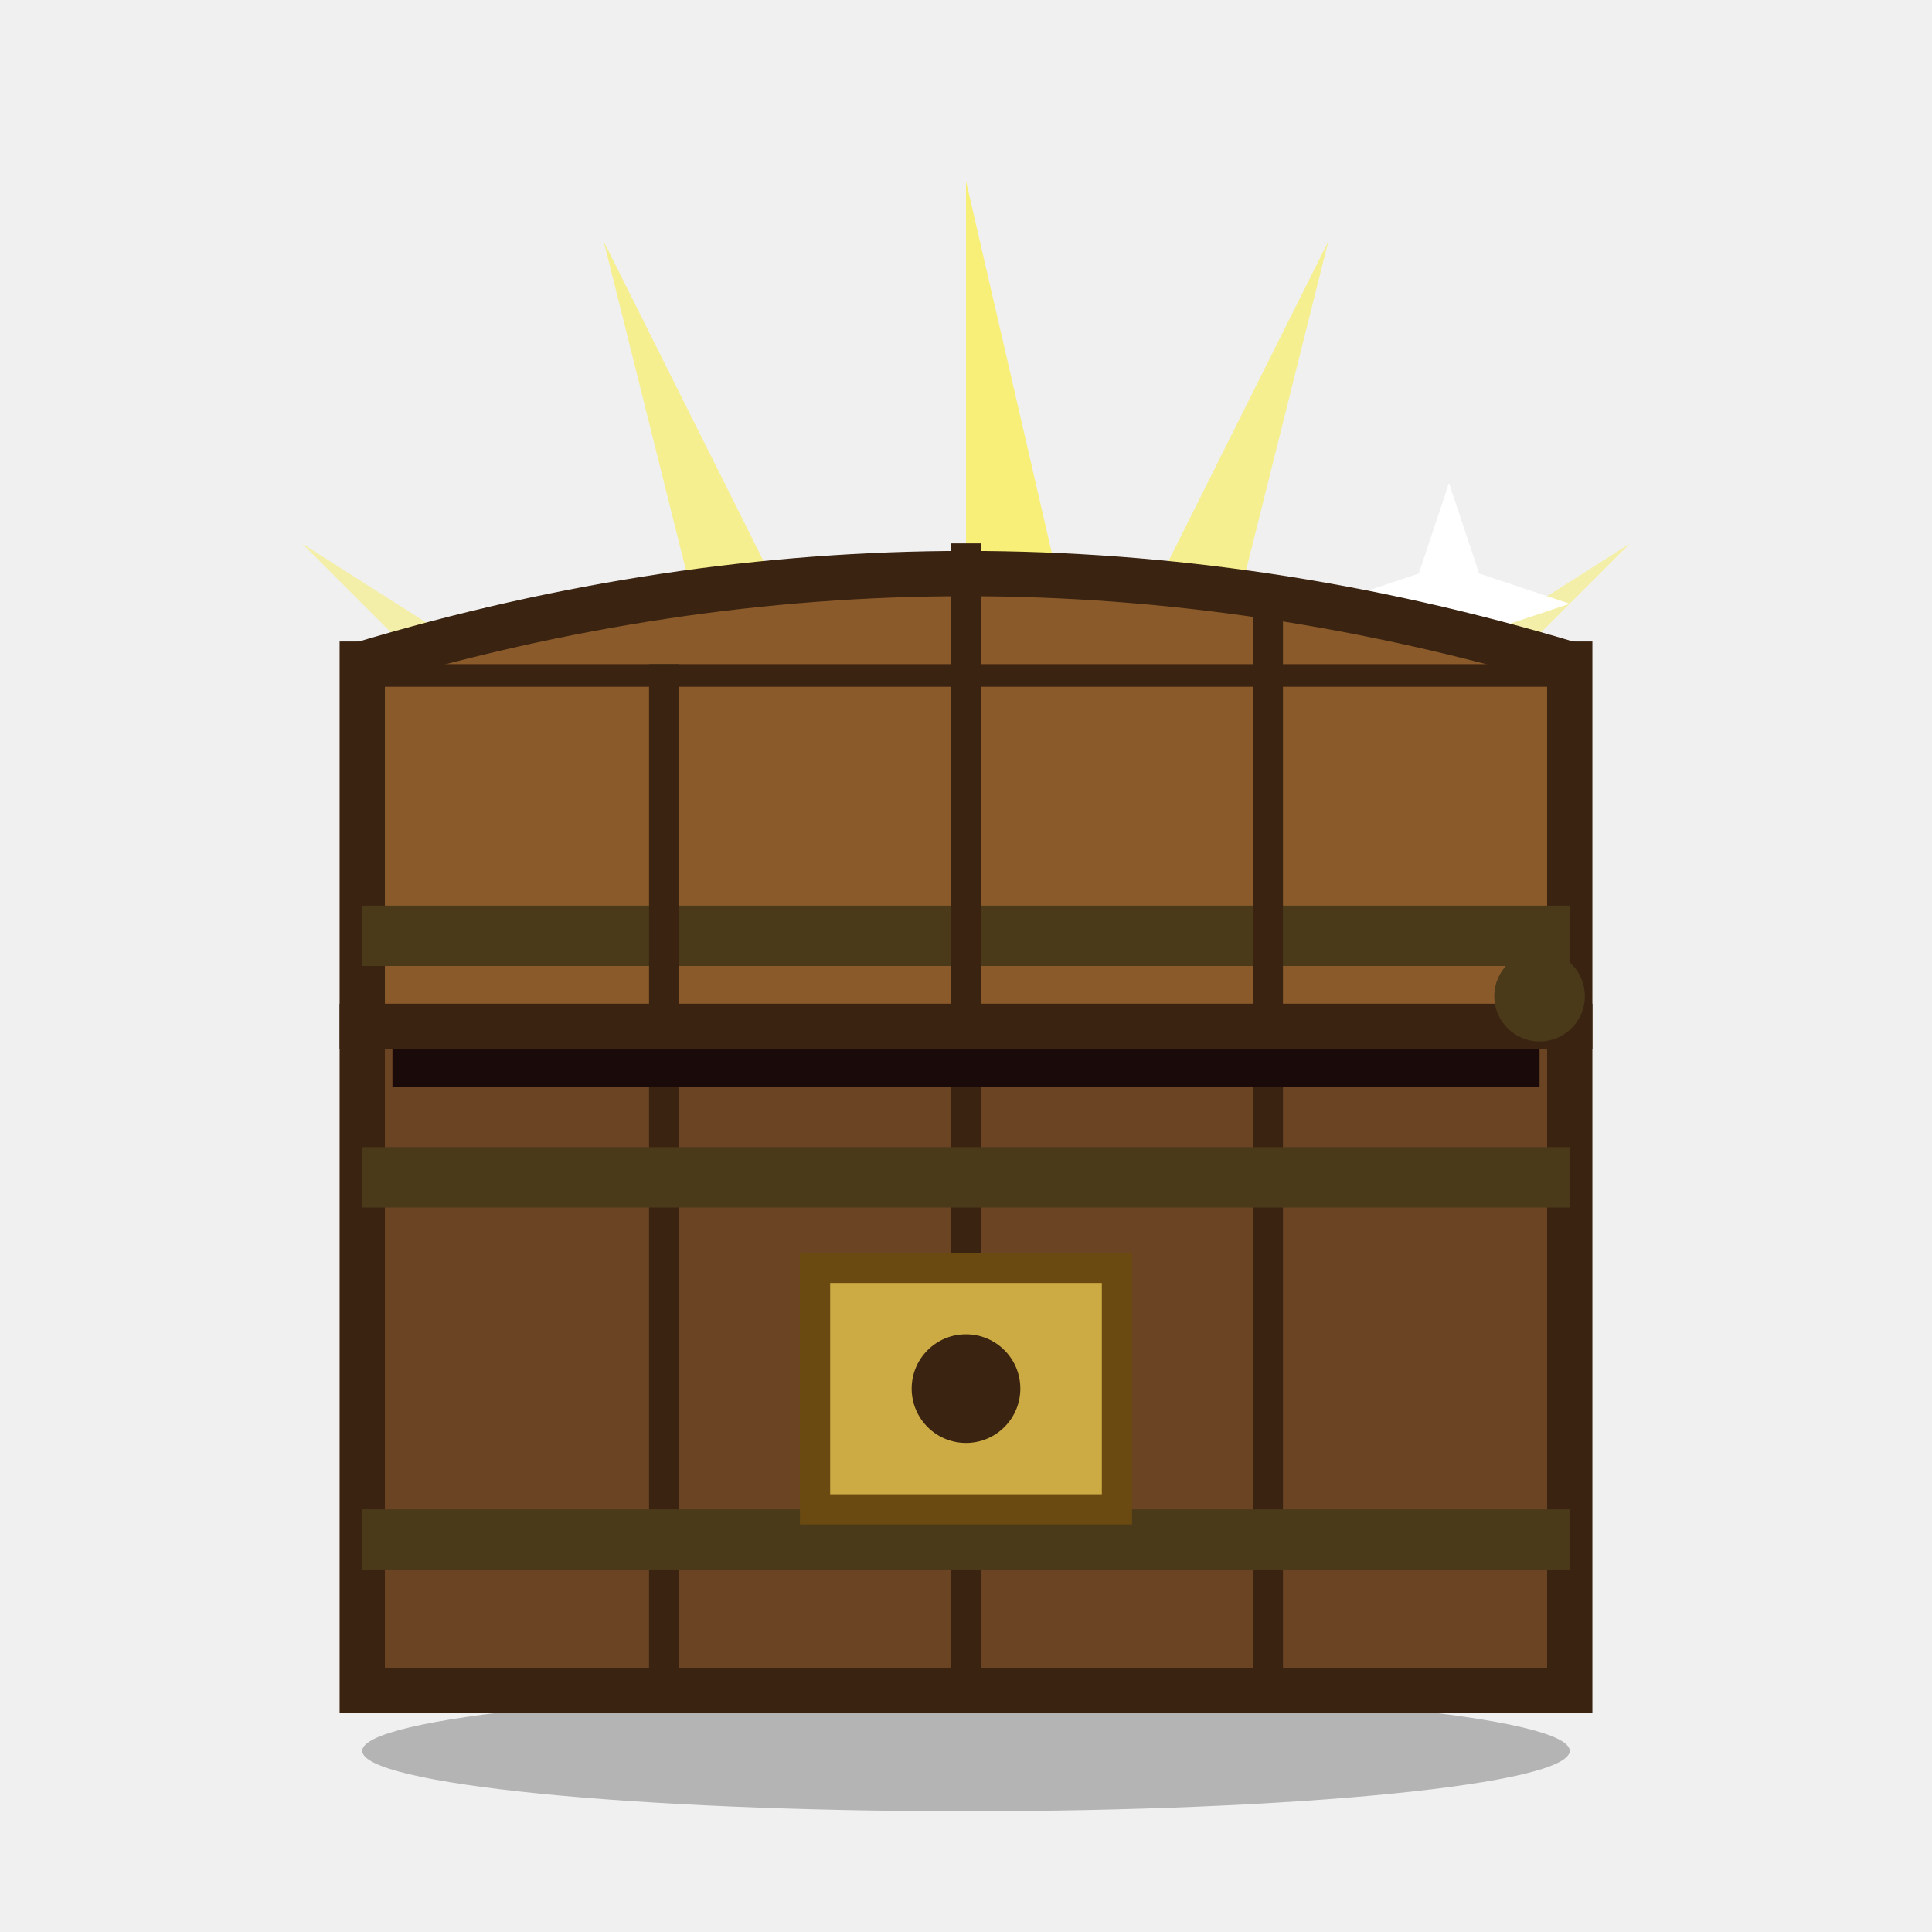
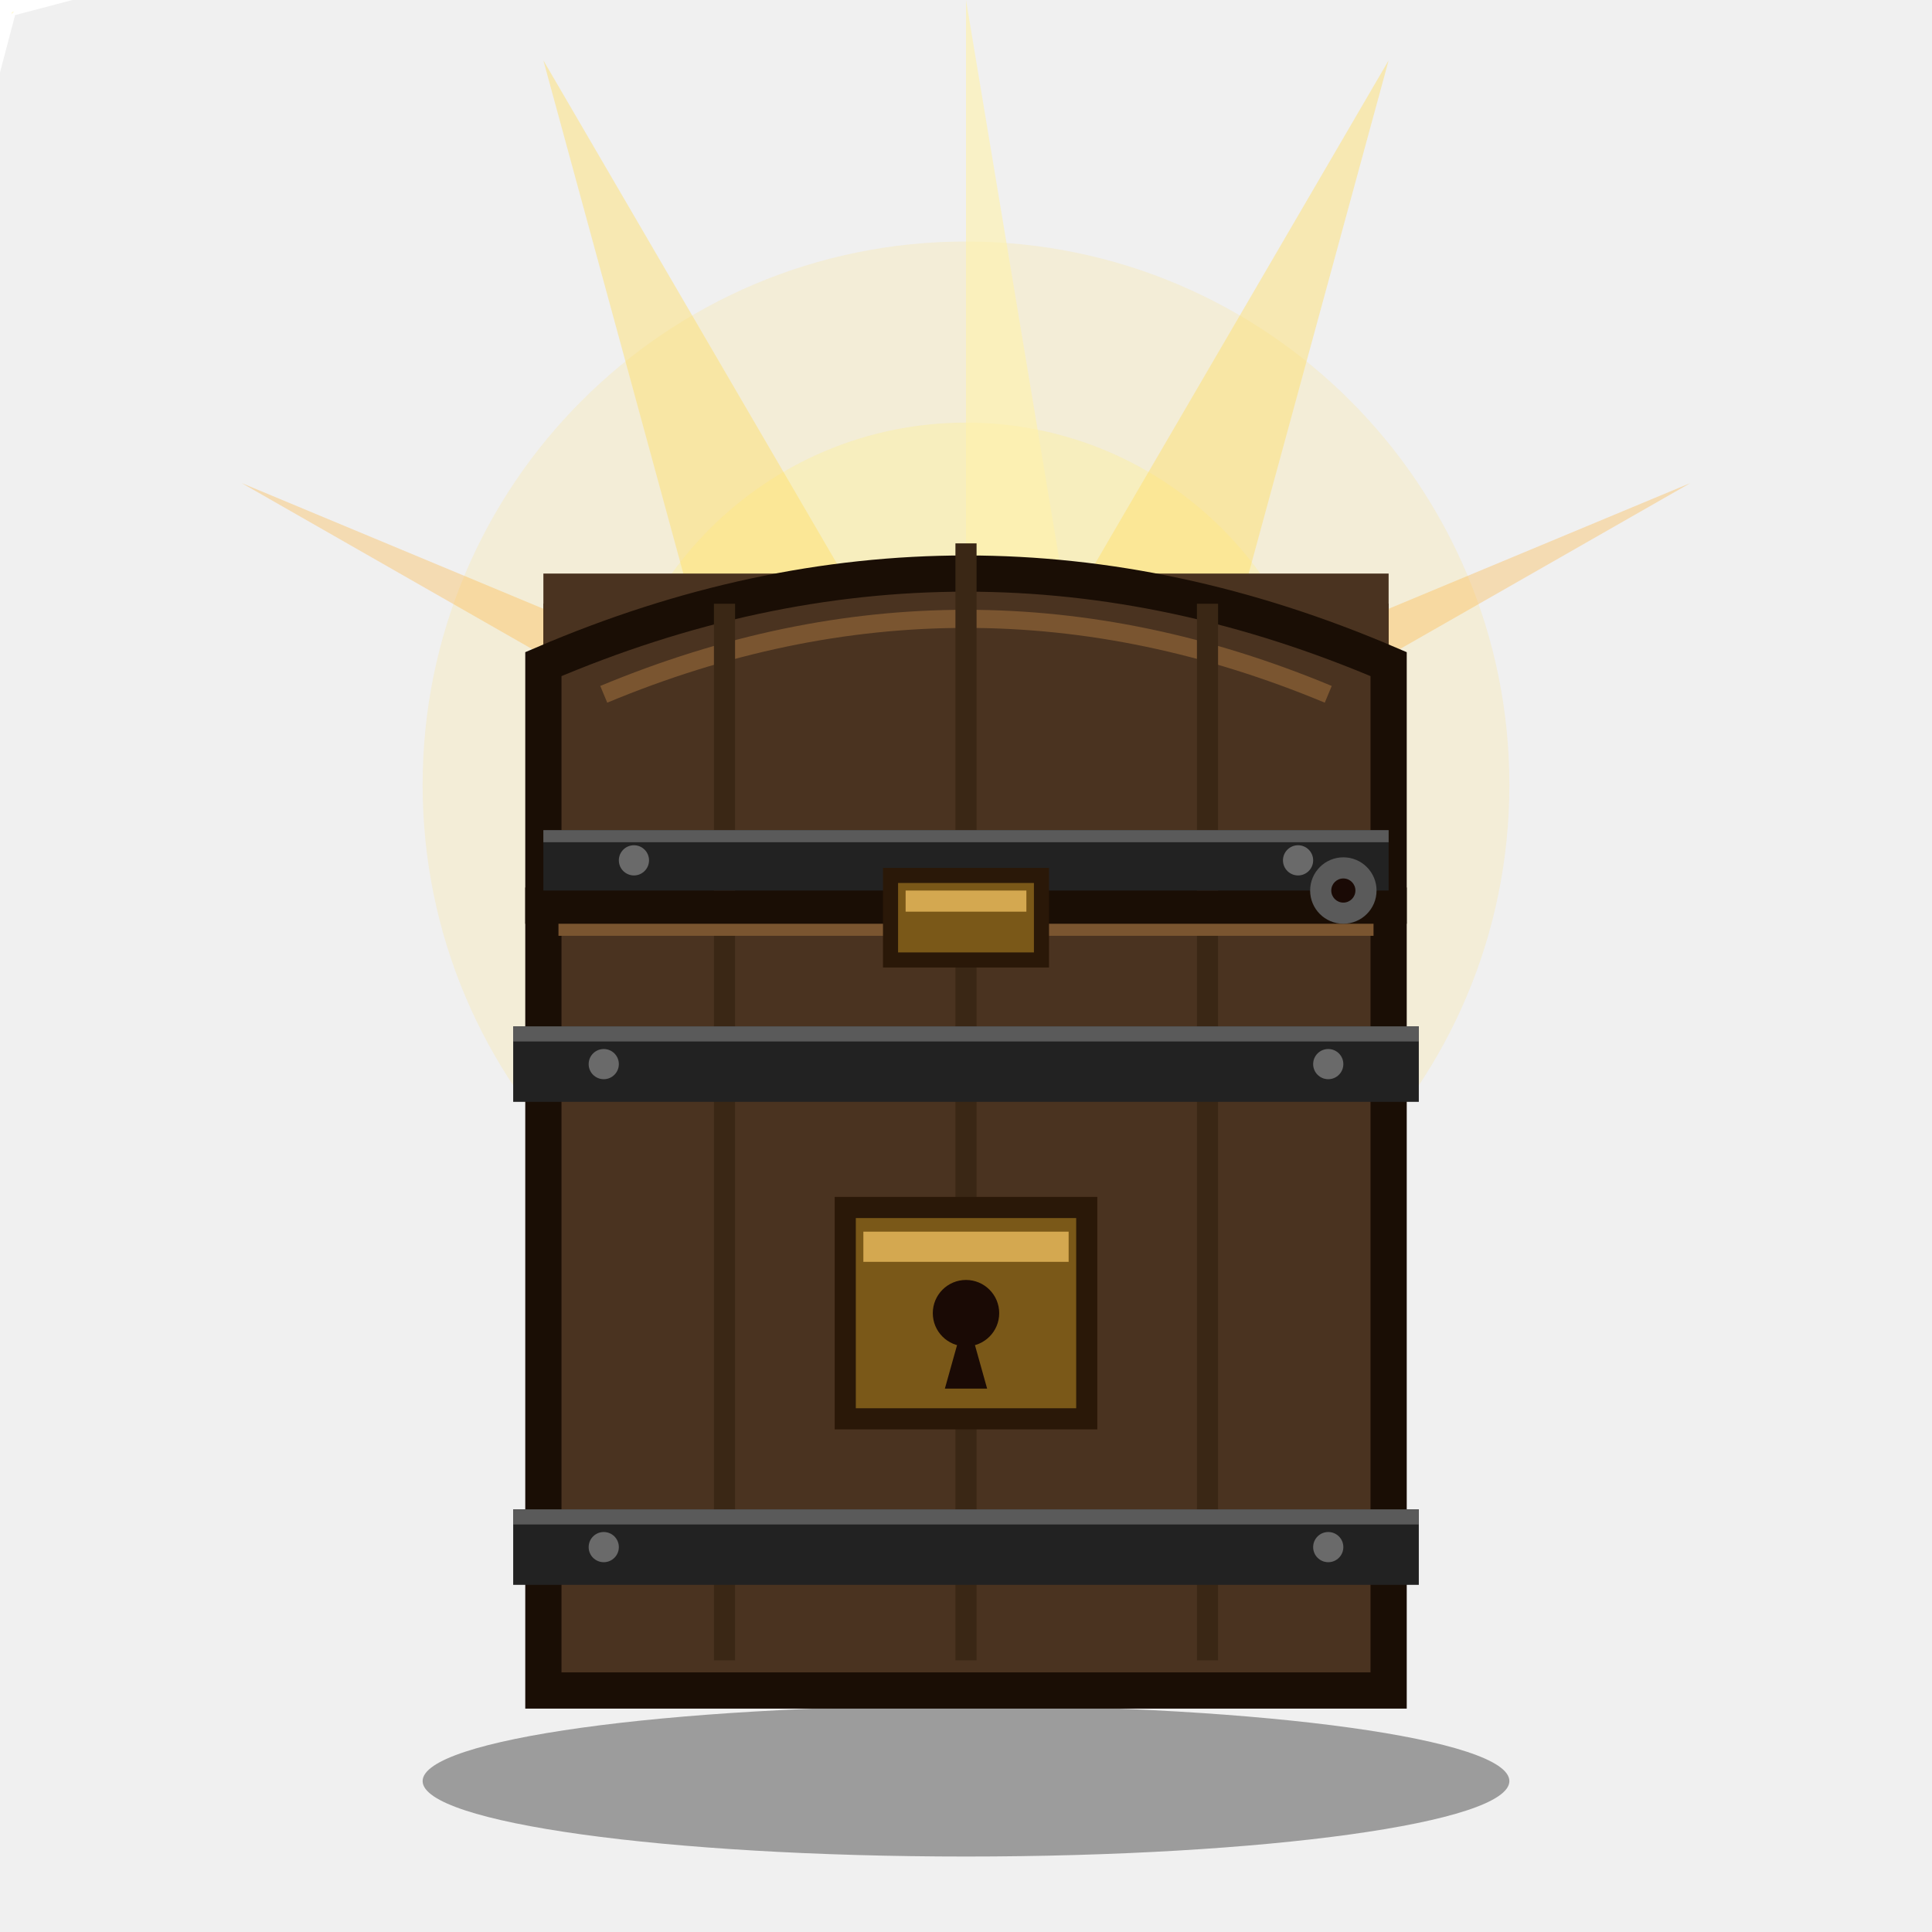
<svg xmlns="http://www.w3.org/2000/svg" viewBox="0 0 64 64">
-   <ellipse cx="32" cy="58" rx="20" ry="2" fill="rgba(0,0,0,0.25)" />
-   <rect x="12" y="34" width="40" height="22" fill="#6b4423" />
-   <rect x="12" y="34" width="40" height="22" fill="none" stroke="#3a2411" stroke-width="1.5" />
-   <line x1="22" y1="34" x2="22" y2="56" stroke="#3a2411" stroke-width="1" />
-   <line x1="32" y1="34" x2="32" y2="56" stroke="#3a2411" stroke-width="1" />
-   <line x1="42" y1="34" x2="42" y2="56" stroke="#3a2411" stroke-width="1" />
-   <rect x="12" y="38" width="40" height="2" fill="#4a3a1a" />
-   <rect x="12" y="50" width="40" height="2" fill="#4a3a1a" />
-   <rect x="27" y="42" width="10" height="8" fill="#ccaa44" />
-   <rect x="27" y="42" width="10" height="8" fill="none" stroke="#6a4a11" stroke-width="1" />
-   <circle cx="32" cy="46" r="1.8" fill="#3a2411" />
-   <rect x="13" y="30" width="38" height="6" fill="#1a0a0a" />
+   <ellipse cx="32" cy="59" rx="18" ry="2.5" fill="#000000" opacity="0.35">
+     <animate attributeName="rx" values="18;18;18;18;18;18;18;18;18;19;21;21;21;21;21;21;21;21;21;21;21;20;19;18;18;18;18;18;18;18" dur="3s" repeatCount="indefinite" />
+   </ellipse>
  <g>
-     <animate attributeName="opacity" values="0;0;1;1;0;0" dur="2.4s" repeatCount="indefinite" />
-     <polygon points="32,32 20,8 26,32" fill="#ffee00" opacity="0.4" />
-     <polygon points="32,32 32,6 38,32" fill="#ffee00" opacity="0.5" />
-     <polygon points="32,32 44,8 38,32" fill="#ffee00" opacity="0.4" />
-     <polygon points="32,32 10,18 24,32" fill="#ffee00" opacity="0.3" />
-     <polygon points="32,32 54,18 40,32" fill="#ffee00" opacity="0.3" />
+     <animate attributeName="opacity" values="0;0;0;0;0;0;0;0;0.3;1;1;1;1;1;1;1;1;1;1;1;1;0.9;0.5;0.1;0;0;0;0;0;0" dur="3s" repeatCount="indefinite" />
+     <rect x="18" y="20" width="28" height="10" fill="#0a0402" />
+     <rect x="18" y="20" width="28" height="2" fill="#180a04" />
  </g>
  <g>
-     <animate attributeName="opacity" values="0;0;1;1;0;0" dur="2.4s" repeatCount="indefinite" />
-     <circle cx="20" cy="32" r="2.5" fill="#ffd700" />
-     <circle cx="20" cy="32" r="1" fill="#ffee66" />
-     <circle cx="28" cy="30" r="2.5" fill="#ffd700" />
-     <circle cx="28" cy="30" r="1" fill="#ffee66" />
-     <circle cx="36" cy="31" r="2.5" fill="#ffd700" />
-     <circle cx="36" cy="31" r="1" fill="#ffee66" />
-     <circle cx="44" cy="32" r="2.5" fill="#ffd700" />
-     <circle cx="44" cy="32" r="1" fill="#ffee66" />
-     <polygon points="32,26 28,29 32,33 36,29" fill="#ff33aa" />
-     <polygon points="32,26 30,28 32,30 34,28" fill="#ff77cc" />
+     <animate attributeName="opacity" values="0;0;0;0;0;0;0;0;0.3;0.85;1;0.95;1;0.9;1;0.95;1;0.9;1;0.95;0.9;0.7;0.4;0.1;0;0;0;0;0;0" dur="3s" repeatCount="indefinite" />
+     <circle cx="32" cy="26" r="18" fill="#ffdd66" opacity="0.18" />
+     <circle cx="32" cy="26" r="12" fill="#ffee88" opacity="0.32" />
+     <circle cx="32" cy="26" r="6" fill="#fff8cc" opacity="0.5" />
+     <polygon points="32,26 18,2 24,24" fill="#ffdd66" opacity="0.45" />
+     <polygon points="32,26 32,0 36,24" fill="#fff2aa" opacity="0.6" />
+     <polygon points="32,26 46,2 40,24" fill="#ffdd66" opacity="0.45" />
+     <polygon points="32,26 8,16 22,24" fill="#ffaa22" opacity="0.3" />
+     <polygon points="32,26 56,16 42,24" fill="#ffaa22" opacity="0.3" />
  </g>
  <g>
-     <animate attributeName="opacity" values="0;0;1;1;0;0" dur="2.4s" repeatCount="indefinite" />
-     <polygon points="16,20 17,23 20,24 17,25 16,28 15,25 12,24 15,23" fill="#ffffff">
-       <animate attributeName="opacity" values="0.5;1;0.5" dur="0.4s" repeatCount="indefinite" />
-     </polygon>
-     <polygon points="48,16 49,19 52,20 49,21 48,24 47,21 44,20 47,19" fill="#ffffff">
-       <animate attributeName="opacity" values="1;0.5;1" dur="0.5s" repeatCount="indefinite" />
-     </polygon>
+     <animate attributeName="opacity" values="0;0;0;0;0;0;0;0;0.3;1;1;1;1;1;1;1;1;1;1;1;1;0.9;0.6;0.2;0;0;0;0;0;0" dur="3s" repeatCount="indefinite" />
+     <g>
+       <animateTransform attributeName="transform" type="translate" values="0,0.4; 0,0; 0,-0.4; 0,0; 0,0.4" dur="1s" repeatCount="indefinite" additive="sum" />
+       <ellipse cx="32" cy="30" rx="12" ry="2.5" fill="#5a3a0e" />
+       <ellipse cx="32" cy="29" rx="11" ry="2.2" fill="#8a5e1a" />
+       <ellipse cx="32" cy="28.5" rx="9" ry="1.8" fill="#b8852a" />
+       <ellipse cx="32" cy="28" rx="7" ry="1.4" fill="#d4a850" />
+       <circle cx="22" cy="27.5" r="1.7" fill="#ffd54a" />
+       <circle cx="22" cy="27.5" r="0.7" fill="#fff099" />
+       <circle cx="26" cy="25.5" r="1.7" fill="#ffd54a" />
+       <circle cx="26" cy="25.5" r="0.7" fill="#fff099" />
+       <circle cx="38" cy="25.5" r="1.7" fill="#ffd54a" />
+       <circle cx="38" cy="25.5" r="0.7" fill="#fff099" />
+       <circle cx="42" cy="27.5" r="1.7" fill="#ffd54a" />
+       <circle cx="42" cy="27.5" r="0.7" fill="#fff099" />
+       <polygon points="20,26.5 18.5,28.5 20,30.5 21.5,28.5" fill="#1d6a3a" />
+       <polygon points="20,26.5 19.2,28 20,29.5 20.8,28" fill="#2cb260" />
+       <polygon points="32,20 28,24 32,30 36,24" fill="#7a1a26" />
+       <polygon points="32,20 29,23 32,28 35,23" fill="#b32838" />
+       <polygon points="32,20 30.5,22 32,26 33.5,22" fill="#dc3a4a" />
+       <polygon points="32,21 31,22.5 32,24 33,22.5" fill="#ff6677" />
+       <polygon points="32,22 31.4,23 32,24 32.6,23" fill="#ffbbcc">
+         <animate attributeName="opacity" values="0.6;1;0.7;1;0.8" dur="0.6s" repeatCount="indefinite" />
+       </polygon>
+     </g>
  </g>
-   <g transform="translate(52,34)">
-     <animateTransform attributeName="transform" type="rotate" values="0; 0; -75; -75; 0; 0" dur="2.4s" repeatCount="indefinite" additive="sum" />
-     <rect x="-40" y="-12" width="40" height="12" fill="#8b5a2b" />
-     <rect x="-40" y="-12" width="40" height="12" fill="none" stroke="#3a2411" stroke-width="1.5" />
-     <path d="M -40,-12 Q -20,-18 0,-12" fill="#8b5a2b" stroke="#3a2411" stroke-width="1.5" />
-     <rect x="-40" y="-4" width="40" height="2" fill="#4a3a1a" />
-     <line x1="-30" y1="-12" x2="-30" y2="0" stroke="#3a2411" stroke-width="1" />
-     <line x1="-20" y1="-16" x2="-20" y2="0" stroke="#3a2411" stroke-width="1" />
-     <line x1="-10" y1="-14" x2="-10" y2="0" stroke="#3a2411" stroke-width="1" />
-     <circle cx="-1" cy="-1" r="1.5" fill="#4a3a1a" />
+   <g>
+     <rect x="18" y="30" width="28" height="26" fill="#4a3320" />
+     <rect x="18" y="30" width="28" height="26" fill="none" stroke="#1a0e05" stroke-width="1.2" />
+     <line x1="24" y1="30" x2="24" y2="55" stroke="#3a2715" stroke-width="0.7" />
+     <line x1="32" y1="30" x2="32" y2="55" stroke="#3a2715" stroke-width="0.7" />
+     <line x1="40" y1="30" x2="40" y2="55" stroke="#3a2715" stroke-width="0.7" />
+     <rect x="18.5" y="30" width="27" height="1" fill="#7a5530" />
+     <rect x="17" y="34" width="30" height="2.5" fill="#222222" />
+     <rect x="17" y="34" width="30" height="0.5" fill="#5a5a5a" />
+     <rect x="17" y="50" width="30" height="2.5" fill="#222222" />
+     <rect x="17" y="50" width="30" height="0.5" fill="#5a5a5a" />
+     <circle cx="20" cy="35.25" r="0.5" fill="#6a6a6a" />
+     <circle cx="44" cy="35.25" r="0.5" fill="#6a6a6a" />
+     <circle cx="20" cy="51.25" r="0.5" fill="#6a6a6a" />
+     <circle cx="44" cy="51.25" r="0.5" fill="#6a6a6a" />
+     <rect x="28" y="40" width="8" height="7" fill="#7a5818" />
+     <rect x="28" y="40" width="8" height="7" fill="none" stroke="#2a1808" stroke-width="0.7" />
+     <rect x="28.6" y="40.8" width="6.8" height="1" fill="#d4a850" />
+     <circle cx="32" cy="43.5" r="1.1" fill="#1a0a05" />
+     <polygon points="32,43.5 31.3,46 32.7,46" fill="#1a0a05" />
+   </g>
+   <g transform="translate(46,30)">
+     <animateTransform attributeName="transform" type="rotate" values="0; 0; 0; 0; 1.5; -2; 1; -3; 40; 80; 100; 90; 95; 96; 95; 96; 95; 96; 95; 96; 95; 88; 55; 22; 5; -2; 0.5; 0; 0; 0" dur="3s" repeatCount="indefinite" additive="sum" />
+     <rect x="-28" y="-11" width="28" height="11" fill="#4a3320" />
+     <path d="M -28,0 L -28,-8 Q -14,-14 0,-8 L 0,0 Z" fill="#4a3320" stroke="#1a0e05" stroke-width="1.2" />
+     <path d="M -26,-7 Q -14,-12 -2,-7" fill="none" stroke="#7a5530" stroke-width="0.6" />
+     <line x1="-22" y1="-10" x2="-22" y2="-0.5" stroke="#3a2715" stroke-width="0.7" />
+     <line x1="-14" y1="-12" x2="-14" y2="-0.5" stroke="#3a2715" stroke-width="0.7" />
+     <line x1="-6" y1="-10" x2="-6" y2="-0.5" stroke="#3a2715" stroke-width="0.7" />
+     <rect x="-28" y="-2.5" width="28" height="2" fill="#222222" />
+     <rect x="-28" y="-2.5" width="28" height="0.4" fill="#5a5a5a" />
+     <circle cx="-25" cy="-1.5" r="0.5" fill="#6a6a6a" />
+     <circle cx="-3" cy="-1.5" r="0.5" fill="#6a6a6a" />
+     <circle cx="-1.5" cy="-0.5" r="1.1" fill="#5a5a5a" />
+     <circle cx="-1.5" cy="-0.5" r="0.4" fill="#1a0a05" />
+     <rect x="-16.5" y="-1" width="5" height="2.8" fill="#7a5818" />
+     <rect x="-16.5" y="-1" width="5" height="2.8" fill="none" stroke="#2a1808" stroke-width="0.5" />
+     <rect x="-16" y="-0.5" width="4" height="0.7" fill="#d4a850" />
+   </g>
+   <g>
+     <animate attributeName="opacity" values="0;0;0;0;0;0;0;0;0;0;0.5;1;1;1;1;1;1;1;1;1;1;0.8;0.4;0;0;0;0;0;0;0" dur="3s" repeatCount="indefinite" />
+     <g>
+       <animateTransform attributeName="transform" type="translate" values="32,24; 26,19; 20,14; 14,10; 10,8; 10,8; 10,8; 10,8; 32,24" dur="1.2s" repeatCount="indefinite" />
+       <g>
+         <animate attributeName="opacity" values="0.9;1;0.7;0.4;0.1;0;0;0;0.9" dur="1.2s" repeatCount="indefinite" />
+         <polygon points="0,-2.4 0.5,-0.5 2.4,0 0.5,0.5 0,2.4 -0.5,0.5 -2.4,0 -0.5,-0.5" fill="#ffffff" />
+         <circle cx="0" cy="0" r="0.6" fill="#fff8cc" />
+       </g>
+     </g>
+     <g>
+       <animateTransform attributeName="transform" type="translate" values="10,8; 10,8; 32,24; 36,19; 42,14; 48,10; 52,8; 52,8; 10,8" dur="1.2s" repeatCount="indefinite" />
+       <g>
+         <animate attributeName="opacity" values="0;0;0.9;1;0.7;0.4;0.1;0;0" dur="1.2s" repeatCount="indefinite" />
+         <polygon points="0,-1.8 0.4,-0.4 1.8,0 0.4,0.4 0,1.8 -0.4,0.4 -1.8,0 -0.4,-0.4" fill="#ffffff" />
+       </g>
+     </g>
+     <g>
+       <animateTransform attributeName="transform" type="translate" values="32,26; 32,20; 32,12; 32,6; 32,26; 32,26" dur="0.8s" repeatCount="indefinite" />
+       <g>
+         <animate attributeName="opacity" values="0.7;1;0.6;0.1;0;0.7" dur="0.8s" repeatCount="indefinite" />
+         <polygon points="0,-1.4 0.3,-0.3 1.4,0 0.3,0.3 0,1.4 -0.3,0.3 -1.4,0 -0.3,-0.3" fill="#ffffff" />
+       </g>
+     </g>
  </g>
</svg>
